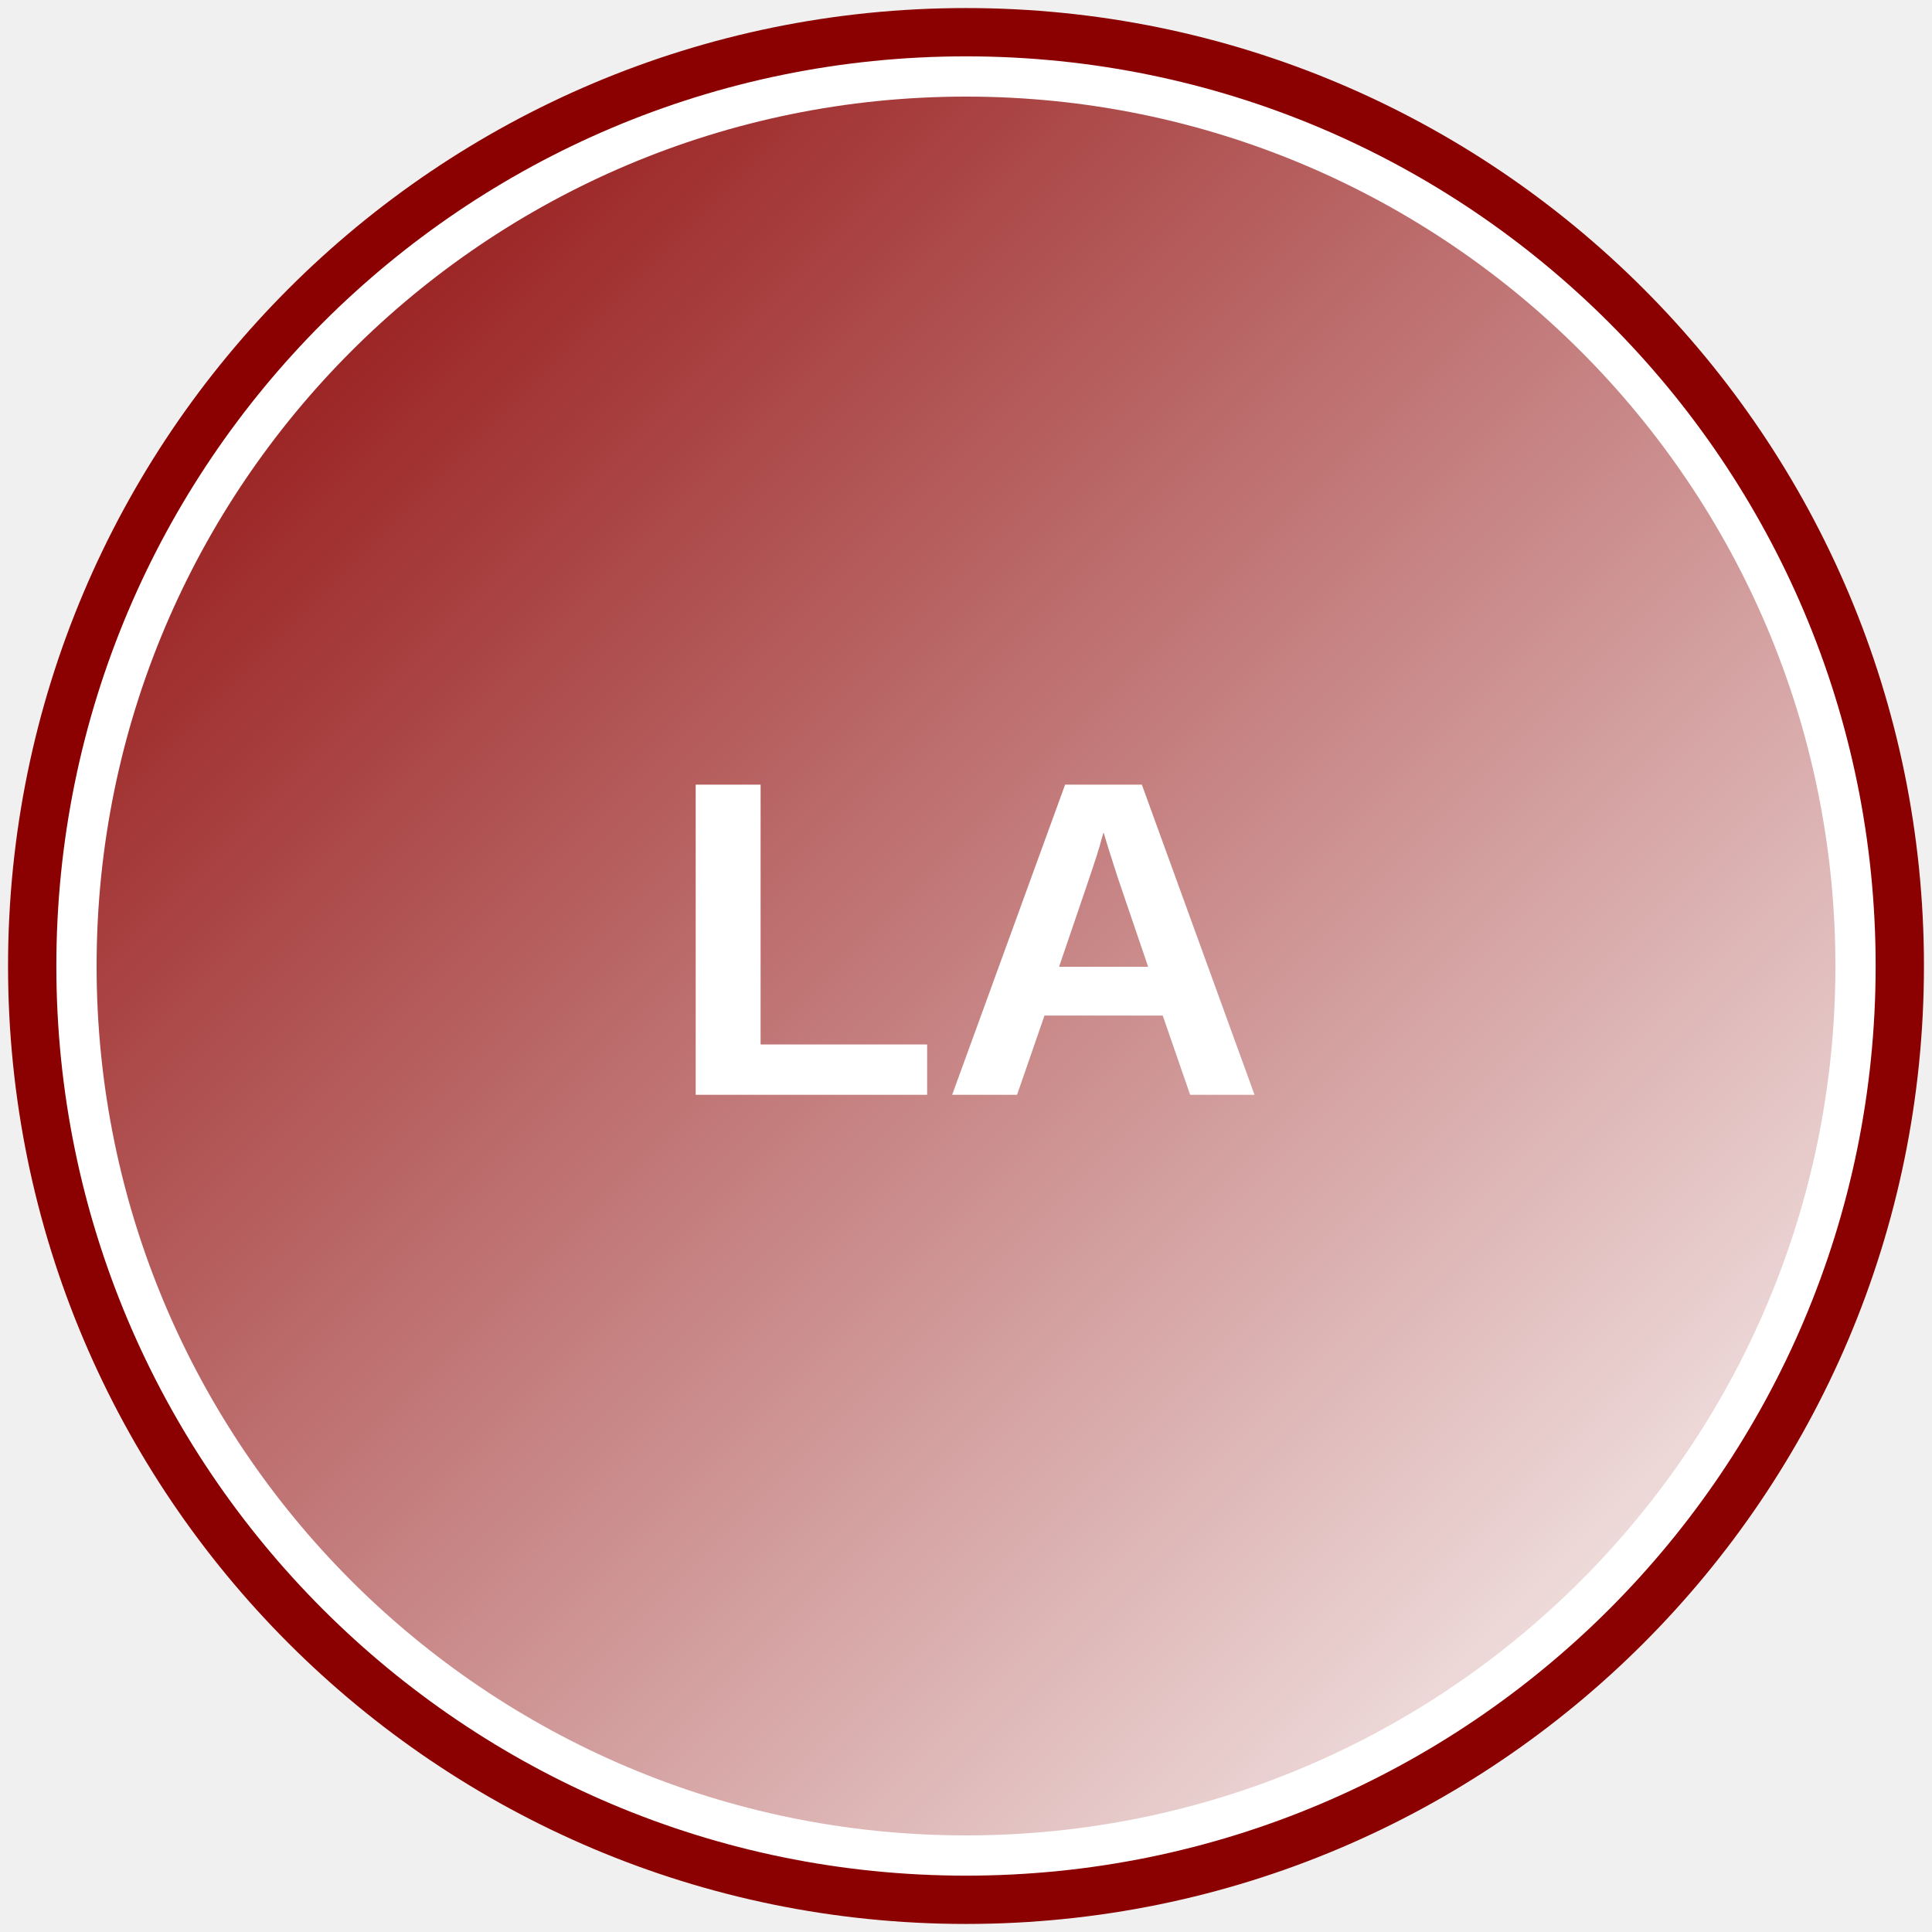
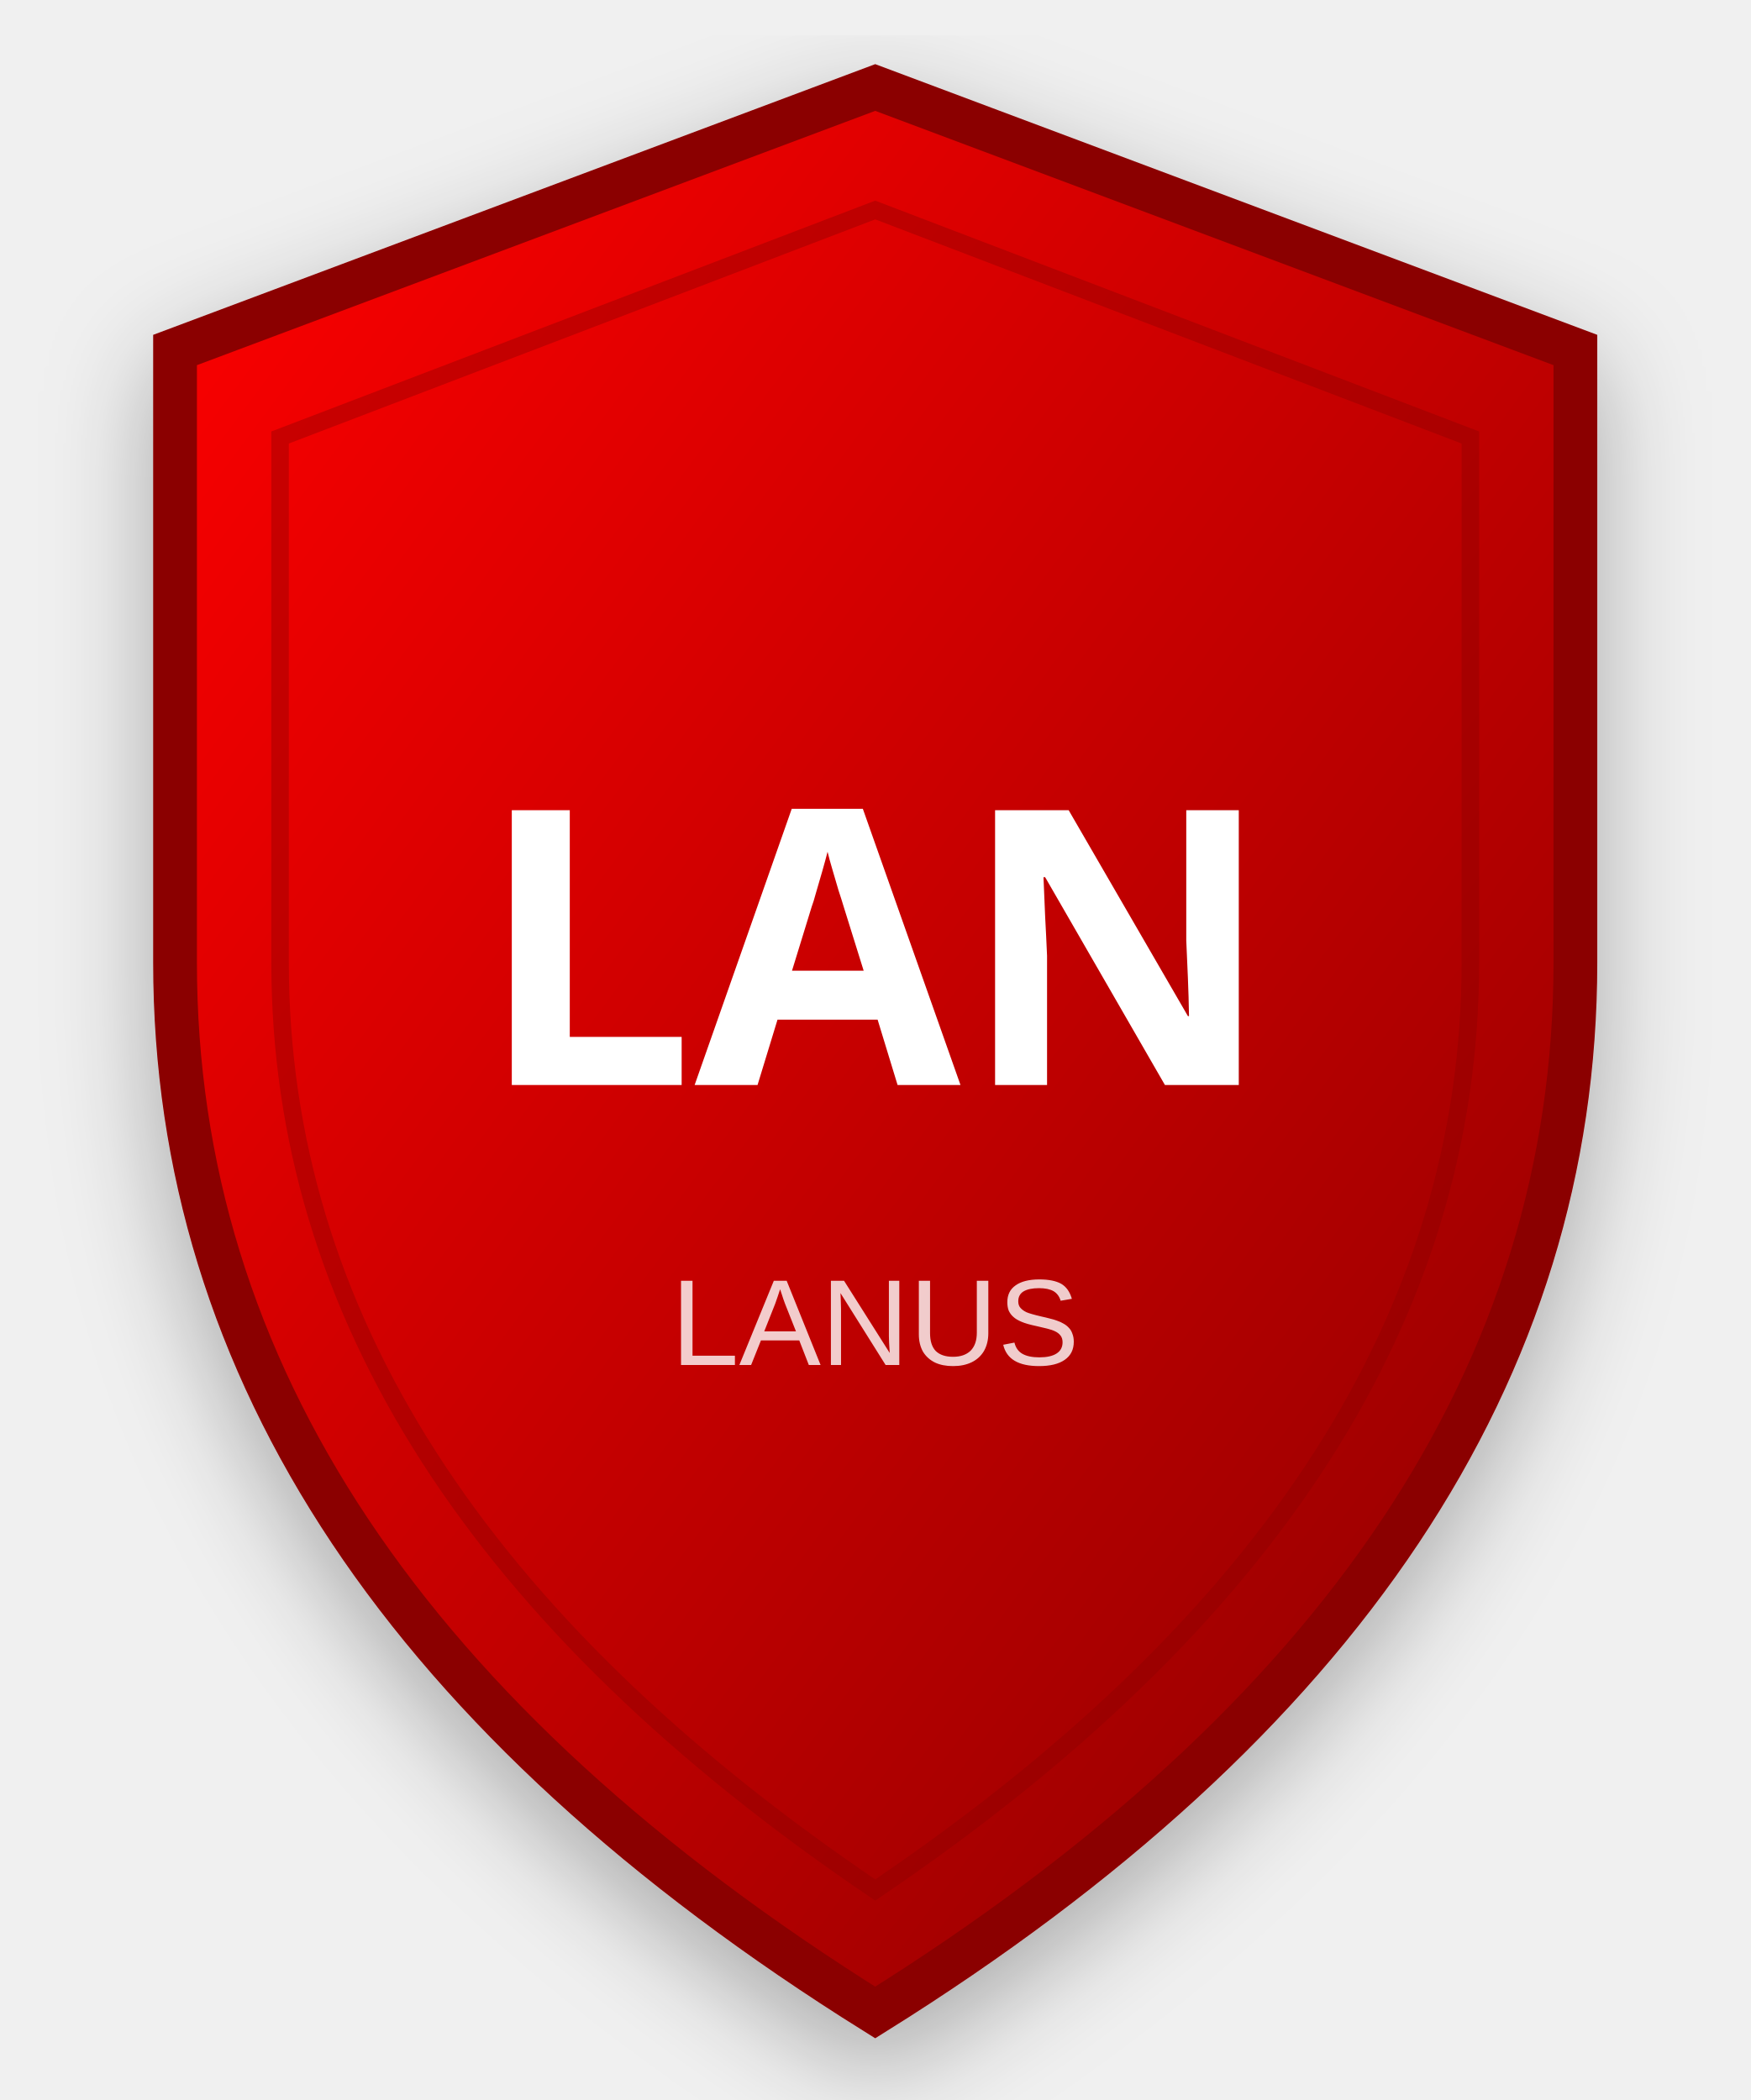
- <svg xmlns="http://www.w3.org/2000/svg" viewBox="0 0 120 120" width="120" height="120">
+ <svg xmlns="http://www.w3.org/2000/svg" viewBox="0 0 100 120" width="100" height="120">
  <defs>
-     <clipPath id="clip-lanus">
-       <circle cx="60" cy="60" r="56" />
-     </clipPath>
-     <linearGradient id="bg-lanus" x1="0" y1="0" x2="1" y2="1">
-       <stop offset="0%" stop-color="#8B0000" />
-       <stop offset="100%" stop-color="#FFFFFF" />
+     <linearGradient id="bg_lanus" x1="0%" y1="0%" x2="100%" y2="100%">
+       <stop offset="0%" style="stop-color:#FF0000;stop-opacity:1" />
+       <stop offset="100%" style="stop-color:#8B0000;stop-opacity:1" />
    </linearGradient>
+     <filter id="shadow_lanus">
+       <feDropShadow dx="0" dy="2" stdDeviation="3" flood-color="#000" flood-opacity="0.3" />
+     </filter>
  </defs>
-   <circle cx="60" cy="60" r="58" fill="#FFFFFF" stroke="#8B0000" stroke-width="3" />
-   <circle cx="60" cy="60" r="54" fill="url(#bg-lanus)" />
-   <text x="60" y="68" text-anchor="middle" font-family="Arial,sans-serif" font-size="28" font-weight="bold" fill="#ffffff">LA</text>
+   <path d="M50 5 L90 20 L90 55 Q90 90 50 115 Q10 90 10 55 L10 20 Z" fill="url(#bg_lanus)" stroke="#8B0000" stroke-width="2.5" filter="url(#shadow_lanus)" />
+   <path d="M50 12 L84 25 L84 55 Q84 85 50 108 Q16 85 16 55 L16 25 Z" fill="none" stroke="#8B0000" stroke-width="1" opacity="0.4" />
+   <text x="50" y="62" text-anchor="middle" font-family="Arial Black, sans-serif" font-size="22" font-weight="900" fill="#FFFFFF">LAN</text>
+   <text x="50" y="78" text-anchor="middle" font-family="Arial, sans-serif" font-size="7" fill="#FFFFFF" opacity="0.8">LANUS</text>
</svg>
